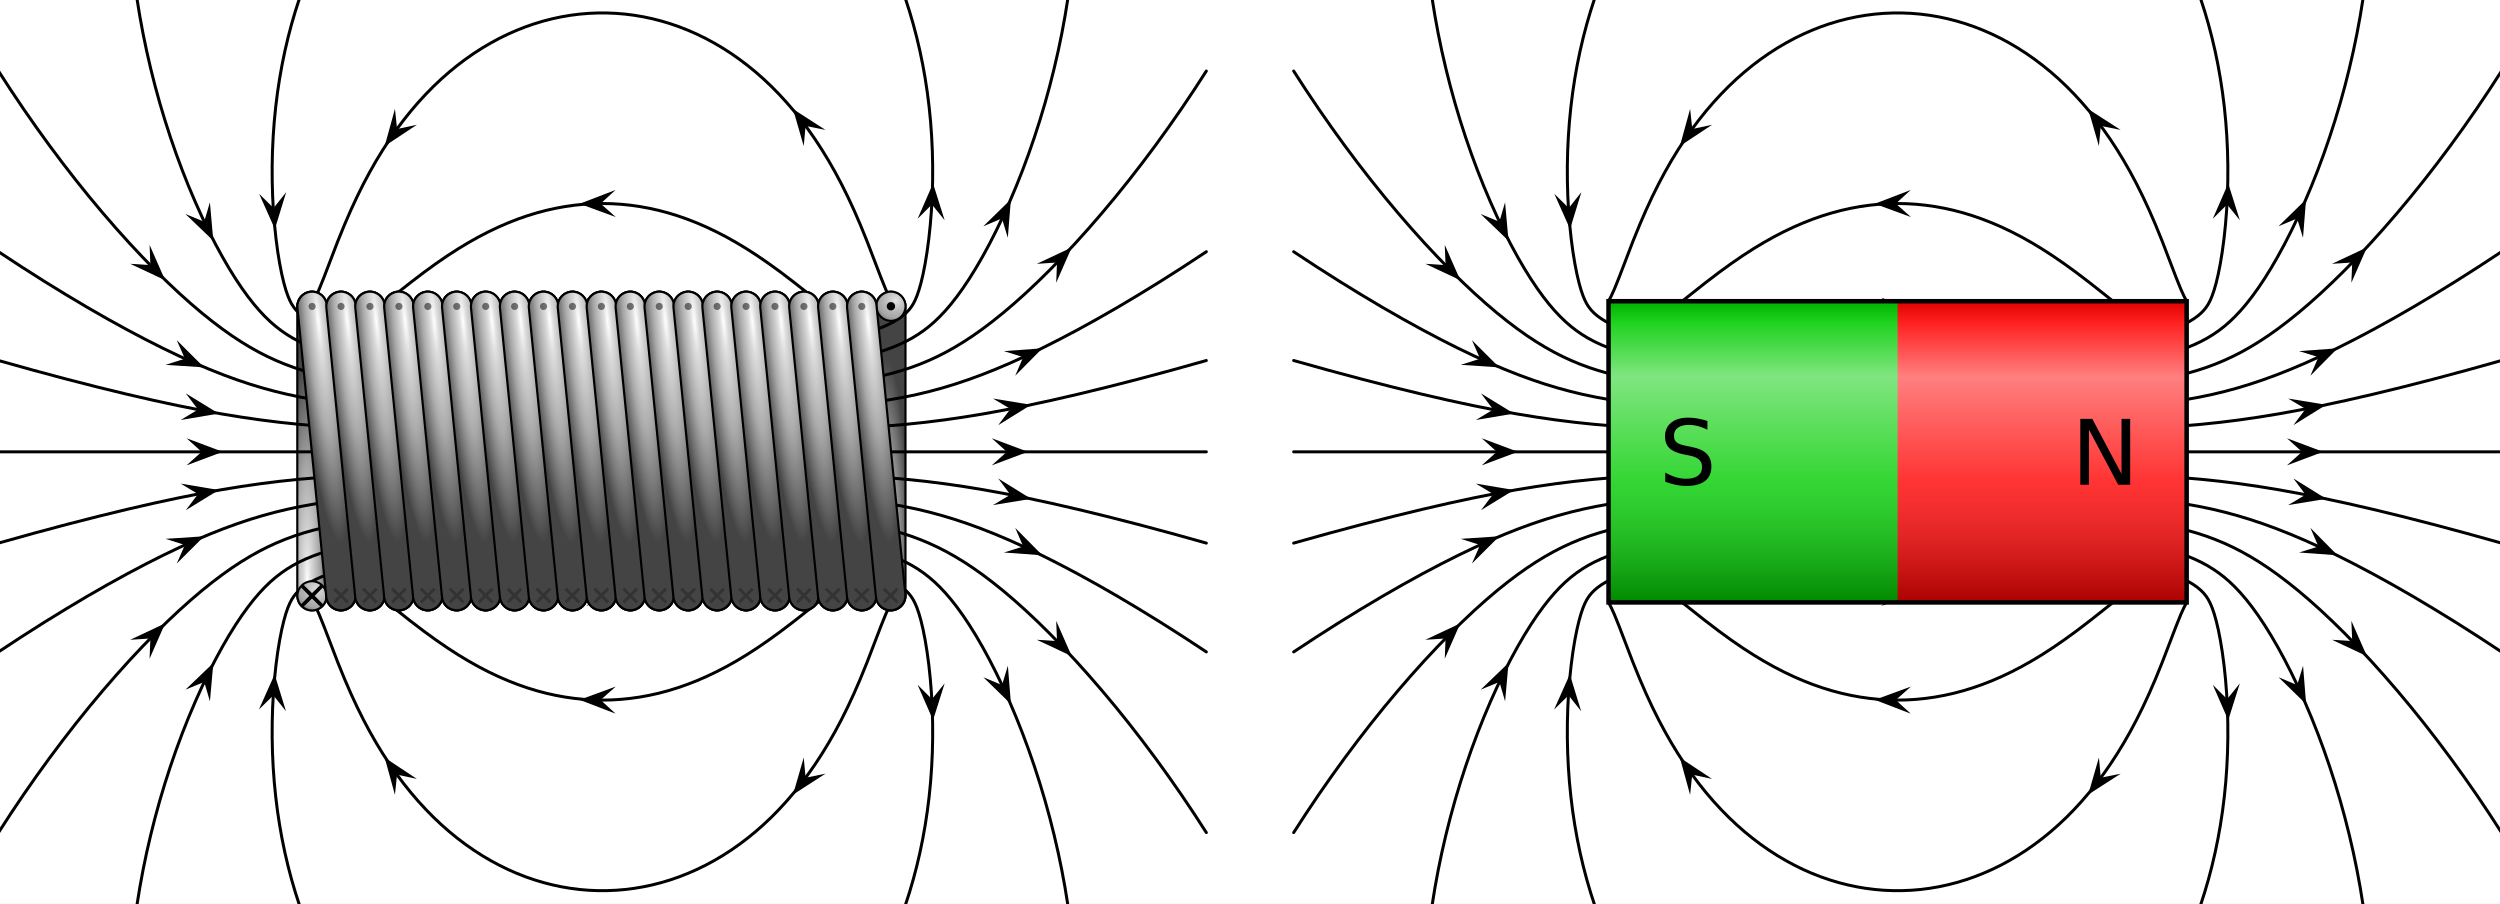
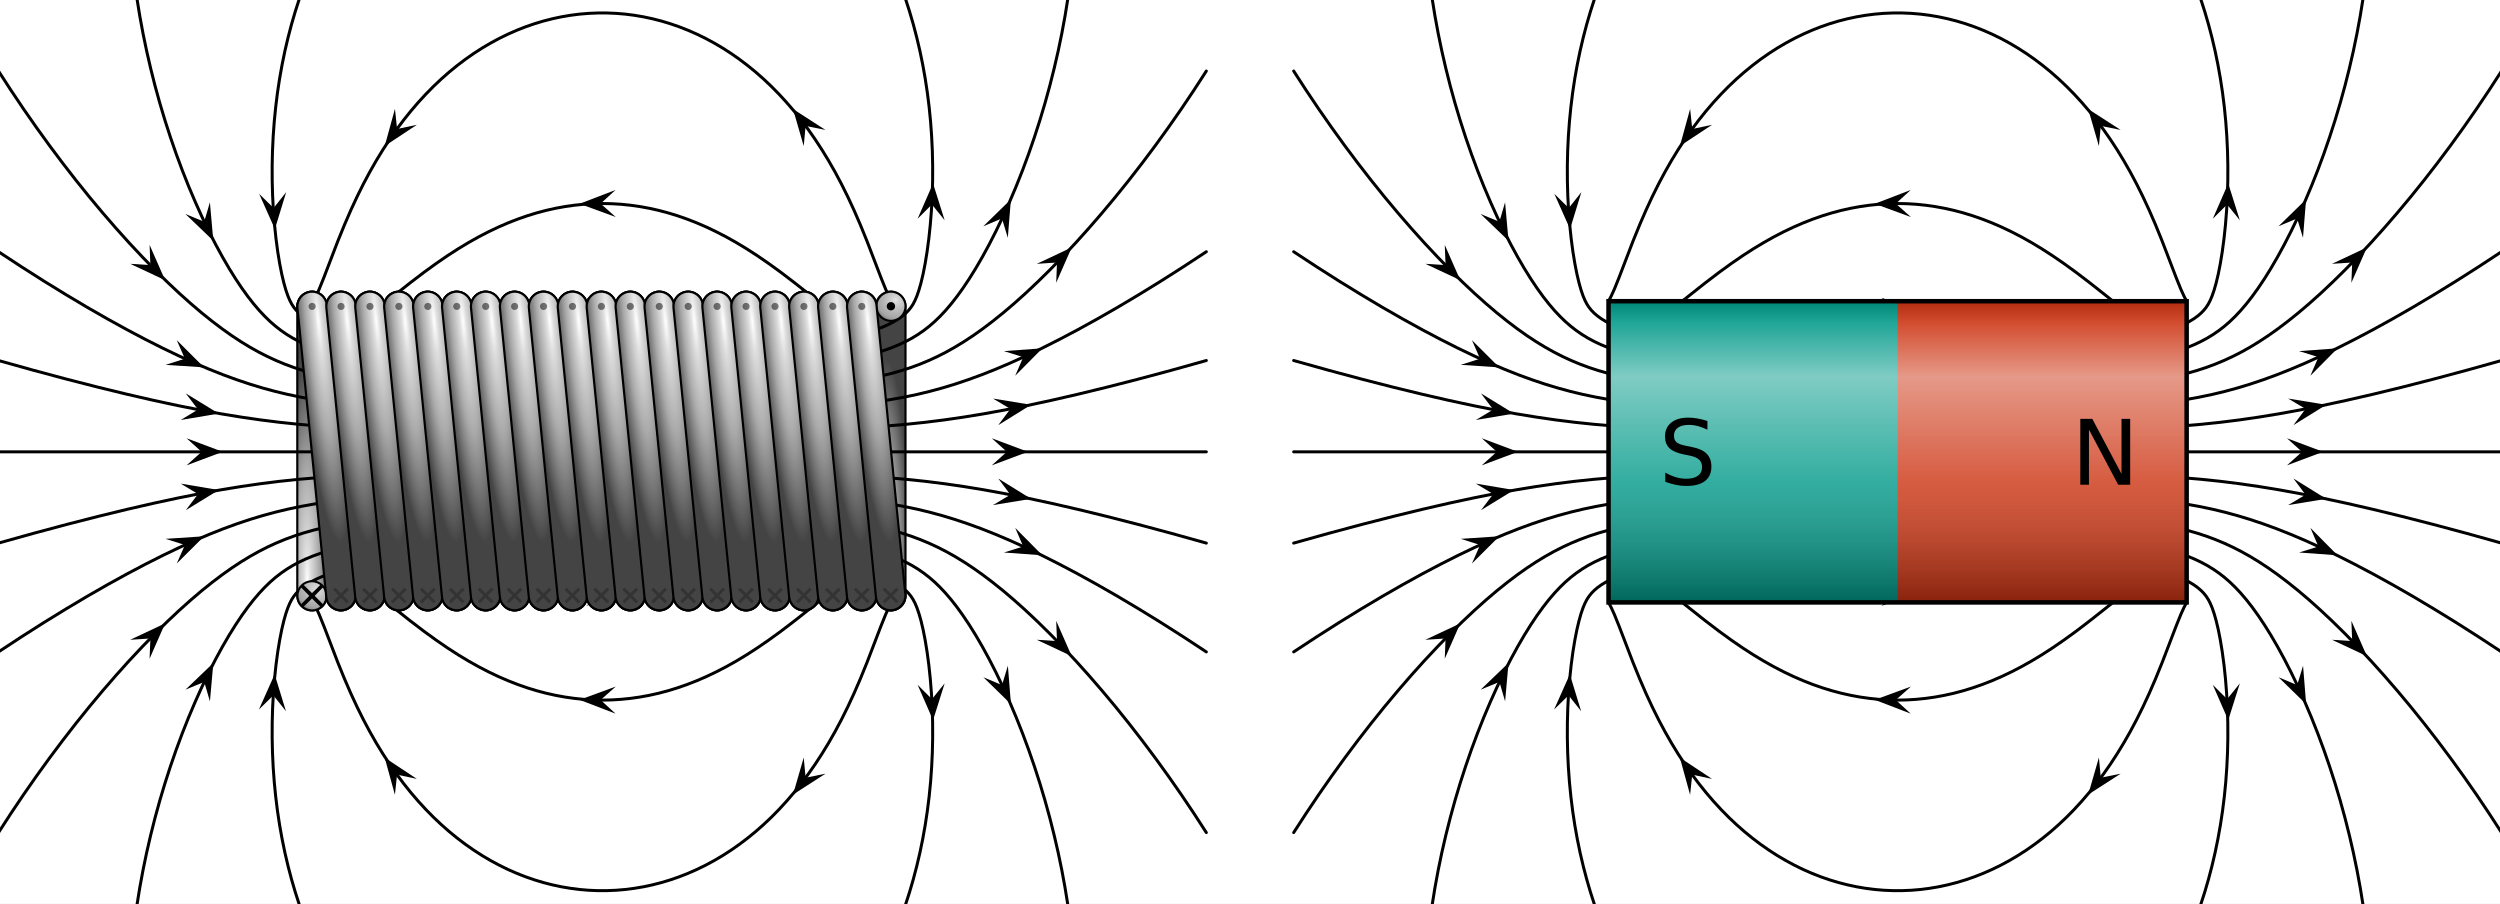
<svg xmlns="http://www.w3.org/2000/svg" xmlns:xlink="http://www.w3.org/1999/xlink" width="1660" height="600" version="1.1" id="svg170">
  <defs id="defs1">
    <path id="reuse-0" stroke-width=".478" d="M373.843-175.877l1.57 1.285-3.426 4.185 4.185 3.425-1.284 1.57-4.186-3.426-3.425 4.185-1.57-1.284 3.426-4.185-4.185-3.426 1.284-1.57 4.186 3.426z" opacity=".5" />
  </defs>
  <defs id="defs40">
    <radialGradient id="e" cx=".65" cy=".7" r=".75">
      <stop offset="0" stop-color="#fff" stop-opacity=".7" id="stop1" />
      <stop offset=".1" stop-color="#fff" stop-opacity=".5" id="stop2" />
      <stop offset=".6" stop-color="#fff" stop-opacity="0" id="stop3" />
      <stop offset=".6" stop-opacity="0" id="stop4" />
      <stop offset=".75" stop-opacity=".05" id="stop5" />
      <stop offset=".85" stop-opacity=".15" id="stop6" />
      <stop offset="1" stop-opacity=".5" id="stop7" />
    </radialGradient>
    <radialGradient id="f" cx=".65" cy=".7" r=".75">
      <stop offset="0" stop-color="#fff" stop-opacity=".7" id="stop8" />
      <stop offset=".1" stop-color="#fff" stop-opacity=".5" id="stop9" />
      <stop offset=".6" stop-color="#fff" stop-opacity="0" id="stop10" />
      <stop offset=".6" stop-opacity="0" id="stop11" />
      <stop offset=".75" stop-opacity=".05" id="stop12" />
      <stop offset=".85" stop-opacity=".15" id="stop13" />
      <stop offset="1" stop-opacity=".5" id="stop14" />
    </radialGradient>
    <radialGradient id="g" cx="11.94" cy="15.92" r="59.699" fx="11.94" fy="15.92" gradientTransform="matrix(.26425 0 0 2.47776 370.56 -26.917)" gradientUnits="userSpaceOnUse">
      <stop offset="0" stop-color="#fff" id="stop15" />
      <stop offset=".15" stop-color="#ddd" id="stop16" />
      <stop offset=".5" stop-color="#aaa" id="stop17" />
      <stop offset="1" stop-color="#444" id="stop18" />
    </radialGradient>
    <radialGradient id="d" cx="11.94" cy="15.92" r="59.699" fx="11.94" fy="15.92" gradientTransform="matrix(.26425 0 0 2.47776 370.56 -26.917)" gradientUnits="userSpaceOnUse">
      <stop offset="0" stop-color="#fff" id="stop19" />
      <stop offset=".15" stop-color="#ddd" id="stop20" />
      <stop offset=".5" stop-color="#aaa" id="stop21" />
      <stop offset="1" stop-color="#444" id="stop22" />
    </radialGradient>
    <radialGradient id="h" cx="11.94" cy="15.92" r="59.699" fx="11.94" fy="15.92" gradientTransform="matrix(.26425 0 0 2.47776 370.56 -26.917)" gradientUnits="userSpaceOnUse" xlink:href="#d" />
    <radialGradient id="l" cx="4.5" cy="6" r="22.5" fx="4.5" fy="6" gradientUnits="userSpaceOnUse" xlink:href="#e" />
    <radialGradient id="n" cx="4.5" cy="6" r="22.5" fx="4.5" fy="6" gradientUnits="userSpaceOnUse" xlink:href="#f" />
    <radialGradient id="p" cx="11.94" cy="15.92" r="59.699" fx="11.94" fy="15.92" gradientTransform="matrix(.26425 0 0 2.47776 370.56 -26.917)" gradientUnits="userSpaceOnUse" xlink:href="#g" />
    <linearGradient id="a" x1="0" x2="0" y1="-.55" y2=".55" gradientUnits="userSpaceOnUse">
      <stop offset="0" stop-color="#ac7d6b" id="stop23" />
      <stop offset=".15" stop-color="#220e0b" id="stop24" />
      <stop offset=".35" stop-color="#8a634f" id="stop25" />
      <stop offset=".6" stop-color="#fff" id="stop26" />
      <stop offset=".8" stop-color="#8a634f" id="stop27" />
      <stop offset=".9" stop-color="#371f18" id="stop28" />
      <stop offset="1" stop-color="#a37e6b" id="stop29" />
    </linearGradient>
    <linearGradient id="b" x1="-.05" x2=".05" y1="0" y2="0" gradientUnits="userSpaceOnUse">
      <stop offset="0" stop-color="#ad7d63" stop-opacity=".9" id="stop30" />
      <stop offset=".48" stop-color="#ad8169" stop-opacity=".31" id="stop31" />
      <stop offset=".65" stop-color="#8f6050" stop-opacity=".14" id="stop32" />
      <stop offset=".83" stop-color="#844038" stop-opacity=".42" id="stop33" />
      <stop offset="1" stop-color="#2d1412" id="stop34" />
    </linearGradient>
    <linearGradient id="r" x1="0" x2="0" y1="-100" y2="100" gradientTransform="translate(0 -6)" gradientUnits="userSpaceOnUse">
      <stop offset="0" stop-opacity=".125" id="stop35" />
      <stop offset=".07" stop-color="#fff" stop-opacity=".125" id="stop36" />
      <stop offset=".25" stop-color="#fff" stop-opacity=".5" id="stop37" />
      <stop offset=".6" stop-color="#fff" stop-opacity=".2" id="stop38" />
      <stop offset="1" stop-opacity=".33" id="stop39" />
    </linearGradient>
    <path id="j" fill="#000" stroke="none" d="M.3 0l-2.5 2.25L3.8 0l-6-2.25z" transform="scale(.02)" />
    <g id="c">
      <path fill="url(#a)" d="M-.05.5v-1a.05.05 0 11.1 0v1a.05.05 0 11-.1 0z" id="path39" />
      <path fill="url(#b)" stroke="#000" stroke-width=".01" d="M-.05.5v-1a.05.05 0 11.1 0v1a.05.05 0 11-.1 0z" id="path40" />
    </g>
  </defs>
  <path fill="#fff" d="M0 0v600h1660V0H860z" id="path41" />
  <g id="g62">
    <g id="i" display="inline" transform="matrix(-1 0 0 1 577.758 373.731)">
      <path fill="url(#h)" stroke="#000" stroke-width="1.434" d="M360.76 21.775v-192.04c.006-5.408 4.392-9.79 9.8-9.79s9.794 4.382 9.8 9.79v192.04c-.006 5.408-4.392 9.79-9.8 9.79s-9.794-4.382-9.8-9.79z" id="path42" />
      <circle cx="370.56" cy="22.663" r="2.39" stroke-width=".478" opacity=".5" id="circle42" />
      <use stroke-width=".478" opacity=".5" xlink:href="#reuse-0" id="use42" />
    </g>
    <use width="100%" height="100%" transform="translate(19.212)" xlink:href="#i" id="use43" />
    <use width="100%" height="100%" transform="translate(38.425)" xlink:href="#i" id="use44" />
    <use width="100%" height="100%" transform="translate(57.637)" xlink:href="#i" id="use45" />
    <use width="100%" height="100%" transform="translate(76.85)" xlink:href="#i" id="use46" />
    <use width="100%" height="100%" transform="translate(96.062)" xlink:href="#i" id="use47" />
    <use width="100%" height="100%" transform="translate(115.274)" xlink:href="#i" id="use48" />
    <use width="100%" height="100%" transform="translate(134.487)" xlink:href="#i" id="use49" />
    <use width="100%" height="100%" transform="translate(153.699)" xlink:href="#i" id="use50" />
    <use width="100%" height="100%" transform="translate(172.911)" xlink:href="#i" id="use51" />
    <use width="100%" height="100%" transform="translate(192.124)" xlink:href="#i" id="use52" />
    <use width="100%" height="100%" transform="translate(211.336)" xlink:href="#i" id="use53" />
    <use width="100%" height="100%" transform="translate(230.548)" xlink:href="#i" id="use54" />
    <use width="100%" height="100%" transform="translate(249.76)" xlink:href="#i" id="use55" />
    <use width="100%" height="100%" transform="translate(268.973)" xlink:href="#i" id="use56" />
    <use width="100%" height="100%" transform="translate(288.185)" xlink:href="#i" id="use57" />
    <use width="100%" height="100%" transform="translate(307.398)" xlink:href="#i" id="use58" />
    <use width="100%" height="100%" transform="translate(326.61)" xlink:href="#i" id="use59" />
    <use width="100%" height="100%" transform="translate(345.822)" xlink:href="#i" id="use60" />
    <use width="100%" height="100%" transform="translate(365.035)" xlink:href="#i" id="use61" />
    <use width="100%" height="100%" transform="translate(384.247)" xlink:href="#i" id="use62" />
  </g>
  <g id="g106">
    <g id="k" fill="none" stroke="#000" stroke-linecap="round" stroke-linejoin="round">
      <path stroke-width="2" d="M400 393.33l23.16.11 21.8.33 19.68.5 17.4.66 15.31.79 13.51.91 11.96 1.02 10.67 1.13 9.57 1.22-15.18 12.01-9.3 7.1-8.14 5.9-7.53 5.17-7.15 4.62-6.91 4.17-6.73 3.77-6.61 3.42-6.5 3.09-6.44 2.79-6.37 2.48-6.33 2.21-6.3 1.93-6.27 1.66-6.24 1.39-6.24 1.14-6.21.88-6.21.63-6.21.38-6.19.12-6.2-.12-6.21-.38-6.2-.63-6.22-.88-6.23-1.14-6.25-1.39-6.26-1.66-6.3-1.93-6.33-2.21-6.38-2.49-6.43-2.78-6.51-3.09-6.6-3.42-6.73-3.78-6.91-4.16-7.16-4.62-7.52-5.17-8.14-5.9-9.31-7.1L256.94 400l9.57-1.22 10.67-1.13 11.94-1.02 13.47-.9 15.31-.8 17.4-.66 19.69-.5 21.82-.32z" id="path62" />
      <use width="100%" height="100%" stroke-width=".02" transform="scale(200 -200) rotate(-.11 -1023.427 -1037.76)" xlink:href="#j" id="use63" />
      <use width="100%" height="100%" stroke-width=".02" transform="scale(-200 200) rotate(-.45 294.9 255.809)" xlink:href="#j" id="use64" />
      <path stroke-width="2" d="M400 380l24.89.12 23.11.34 20.45.54 17.76.69 15.39.82 13.39.94 11.73 1.06 10.34 1.16 9.17 1.26 8.16 1.36 7.29 1.44 6.53 1.53 5.83 1.6 5.22 1.68 4.66 1.74 4.18 1.8 3.83 1.92-1.76 3.37-2.13 4.69-3.1 7.69-9.21 24.02-4.5 11.06-4.21 9.7-4.15 8.93-4.17 8.39-4.23 7.95-4.31 7.55-4.4 7.21-4.49 6.89-4.6 6.57-4.7 6.28-4.8 6-4.9 5.71-4.99 5.44-5.09 5.18-5.19 4.9-5.27 4.64-5.36 4.37-5.43 4.11-5.51 3.86-5.59 3.59-5.64 3.33-5.71 3.08-5.77 2.81-5.82 2.56-5.86 2.3-5.91 2.05-5.94 1.79-5.98 1.53-6 1.28-6.02 1.02-6.04.77-6.05.51-6.07.25h-6.06l-6.06-.25-6.05-.51-6.04-.77-6.03-1.02-6-1.28-5.97-1.53-5.95-1.79-5.9-2.04-5.87-2.31-5.82-2.55-5.76-2.82-5.71-3.08-5.65-3.33-5.58-3.59-5.51-3.85-5.44-4.11-5.35-4.38-5.28-4.64-5.18-4.9-5.09-5.17-5-5.44-4.9-5.72-4.8-5.99-4.7-6.28-4.59-6.58-4.5-6.88-4.4-7.21-4.31-7.56-4.23-7.94-4.17-8.39-4.15-8.94-4.2-9.69-4.51-11.07-9.22-24.05-3.09-7.66-2.13-4.69-1.76-3.37 3.83-1.91 4.17-1.81 4.66-1.74 5.21-1.67 5.83-1.61 6.51-1.52 7.3-1.45 8.17-1.35 9.15-1.26 10.32-1.16 11.72-1.06 13.41-.95 15.39-.82 17.77-.69 20.46-.54 23.12-.34z" id="path64" />
      <use width="100%" height="100%" stroke-width=".02" transform="scale(200 -200) rotate(-.11 -988.685 -1037.726)" xlink:href="#j" id="use65" />
      <use width="100%" height="100%" stroke-width=".02" transform="scale(-200 200) rotate(53.33 -3.905 -1.378)" xlink:href="#j" id="use66" />
      <use width="100%" height="100%" stroke-width=".02" transform="scale(-200 200) rotate(-54.05 1.865 2.584)" xlink:href="#j" id="use67" />
      <path stroke-width="2" d="M198.84 601l-2.73-8.46-2.52-8.62-2.31-8.79-2.1-8.95-1.87-9.1-1.65-9.24-1.42-9.38-1.18-9.52-.95-9.62-.71-9.74-.47-9.82-.22-9.88.03-9.9.27-9.88.52-9.78.76-9.56.97-9.22 1.15-8.67 1.3-7.91 1.37-6.96 1.39-5.84 1.35-4.77 1.32-3.81 1.28-3.04 1.3-2.49 1.39-2.13 1.57-1.96 1.83-1.88 2.17-1.86 2.57-1.86 3.01-1.84 3.46-1.82 3.97-1.79 4.5-1.74 5.07-1.68 5.67-1.61 6.35-1.53 7.13-1.44 8-1.35 8.99-1.26 10.17-1.15 11.61-1.05 13.37-.93 15.49-.82 17.95-.68 21.11-.53 24.33-.35 26.57-.12 26.54.12 24.31.35 21.12.53 18.07.68 15.46.82 13.34.94 11.6 1.04 10.18 1.16 8.99 1.25 7.98 1.35 7.12 1.44 6.36 1.53 5.68 1.61 5.06 1.68 4.49 1.74 3.97 1.79 3.47 1.82 3.01 1.84 2.57 1.86 2.17 1.86 1.83 1.88 1.57 1.95 1.39 2.14 1.3 2.49 1.28 3.03 1.31 3.81 1.36 4.77 1.39 5.84 1.37 6.96 1.29 7.91 1.16 8.67.97 9.22.76 9.57.52 9.77.27 9.88.03 9.9-.22 9.88-.47 9.82-.7 9.74-.95 9.63-1.19 9.51-1.42 9.38-1.65 9.25-1.87 9.1-2.1 8.94-2.31 8.79-2.52 8.63-2.73 8.46" id="path67" />
      <use width="100%" height="100%" stroke-width=".02" transform="scale(200 -200) rotate(86.49 1.684 -.675)" xlink:href="#j" id="use68" />
      <use width="100%" height="100%" stroke-width=".02" transform="scale(200 -200) rotate(-.1 -1049.464 -1141.368)" xlink:href="#j" id="use69" />
      <use width="100%" height="100%" stroke-width=".02" transform="scale(200 -200) rotate(-86.95 .326 -2.789)" xlink:href="#j" id="use70" />
      <path stroke-width="2" d="M90.93 601l1.89-11.64 2.15-11.64 2.41-11.62 2.67-11.59 2.91-11.53 3.16-11.47 3.4-11.37 3.63-11.24 3.84-11.09 4.04-10.88 4.22-10.63 4.37-10.31 4.47-9.93 4.54-9.45 4.55-8.91 4.52-8.3 4.43-7.62 4.31-6.92 4.17-6.23 4-5.54 3.86-4.93 3.72-4.36 3.64-3.87 3.58-3.46 3.59-3.11 3.65-2.83 3.77-2.6 3.94-2.41 4.18-2.25 4.47-2.11 4.83-1.99 5.23-1.87 5.72-1.76 6.26-1.64 6.92-1.55 7.64-1.43 8.54-1.32 9.63-1.22 10.89-1.1 12.48-.99 14.52-.87 17.13-.75 20.23-.61 24.21-.45 27.94-.24h29.64l27.94.24 24.21.45 20.23.61 17.13.75 14.52.87 12.48.99 10.89 1.1 9.63 1.22 8.54 1.32 7.64 1.43 6.92 1.55 6.26 1.64 5.72 1.76 5.23 1.87 4.83 1.99 4.47 2.11 4.18 2.25 3.94 2.41 3.77 2.6 3.65 2.83 3.59 3.11 3.58 3.46 3.64 3.87 3.72 4.36 3.86 4.93 4 5.54 4.17 6.23 4.31 6.92 4.43 7.62 4.52 8.3 4.55 8.91 4.54 9.45 4.47 9.93 4.37 10.31 4.22 10.63 4.04 10.88 3.84 11.09 3.63 11.24 3.4 11.37 3.16 11.47 2.91 11.53 2.67 11.59 2.41 11.62 2.15 11.64 1.89 11.64" id="path70" />
      <use width="100%" height="100%" stroke-width=".02" transform="scale(200 -200) rotate(64.36 2.141 -.598)" xlink:href="#j" id="use71" />
      <use width="100%" height="100%" stroke-width=".02" transform="matrix(200 0 0 -200 398.093 353.37)" xlink:href="#j" id="use72" />
      <use width="100%" height="100%" stroke-width=".02" transform="scale(200 -200) rotate(-64.85 -.124 -3.751)" xlink:href="#j" id="use73" />
      <path stroke-width="2" d="M-1 552.83l8.2-12.65 8.37-12.46 8.52-12.22 8.65-11.98 8.77-11.71 8.85-11.41 8.9-11.06 8.92-10.68 8.88-10.25 8.79-9.78 8.66-9.24 8.45-8.67 8.2-8.06 7.91-7.44 7.59-6.79 7.25-6.17 6.93-5.56 6.62-5.01 6.34-4.5 6.12-4.03 5.95-3.63 5.83-3.27 5.78-2.95 5.8-2.68 5.88-2.44 6.02-2.23 6.26-2.04 6.57-1.87 6.97-1.71 7.48-1.58 8.12-1.43 8.9-1.31 9.91-1.19 11.14-1.07 12.73-.95 14.87-.83 17.53-.71 21.15-.57 25.76-.43 30.82-.24h33.22l30.82.24 25.76.43 21.15.57 17.53.71 14.87.83 12.73.95 11.14 1.07 9.91 1.19 8.9 1.31 8.12 1.43 7.48 1.58 6.97 1.71 6.57 1.87 6.26 2.04 6.02 2.23 5.88 2.44 5.8 2.68 5.78 2.95 5.83 3.27 5.95 3.63 6.12 4.03 6.34 4.5 6.62 5.01 6.93 5.56 7.25 6.17 7.59 6.79 7.91 7.44 8.2 8.06 8.45 8.67 8.66 9.24 8.79 9.78 8.88 10.25 8.92 10.68 8.9 11.06 8.85 11.41 8.77 11.71 8.65 11.98 8.52 12.22 8.37 12.46 8.2 12.65" id="path73" />
      <use width="100%" height="100%" stroke-width=".02" transform="scale(200 -200) rotate(45.73 2.766 -.475)" xlink:href="#j" id="use74" />
      <use width="100%" height="100%" stroke-width=".02" transform="matrix(200 0 0 -200 398.093 340.03)" xlink:href="#j" id="use75" />
      <use width="100%" height="100%" stroke-width=".02" transform="scale(200 -200) rotate(-45.73 -.766 -5.218)" xlink:href="#j" id="use76" />
      <path stroke-width="2" d="M-1 432.86l15.27-10.02 14.95-9.52 14.57-8.96 14.08-8.39 13.54-7.76 12.91-7.12 12.25-6.47 11.57-5.84 10.91-5.23 10.3-4.66 9.75-4.14 9.27-3.67 8.9-3.25 8.62-2.89 8.45-2.56 8.39-2.28 8.44-2.03 8.63-1.8 8.97-1.62 9.46-1.44 10.17-1.27 11.16-1.13 12.48-1 14.32-.86 16.73-.74 20.33-.61 25.42-.48 32.24-.33 38.92-.12 38.92.12 32.24.33 25.42.48 20.33.61 16.73.74 14.32.86 12.48 1 11.16 1.13 10.17 1.27 9.46 1.44 8.97 1.62 8.63 1.8 8.44 2.03 8.39 2.28 8.45 2.56 8.62 2.89 8.9 3.25 9.27 3.67 9.75 4.14 10.3 4.66 10.91 5.23 11.57 5.84 12.25 6.47 12.91 7.12 13.54 7.76 14.08 8.39 14.57 8.96 14.95 9.52L801 432.86" id="path76" />
      <use width="100%" height="100%" stroke-width=".02" transform="scale(200 -200) rotate(24.35 4.503 .504)" xlink:href="#j" id="use77" />
      <use width="100%" height="100%" stroke-width=".02" transform="scale(200 -200) rotate(-.07 -1335.96 -1630.035)" xlink:href="#j" id="use78" />
      <use width="100%" height="100%" stroke-width=".02" transform="scale(200 -200) rotate(-24.71 -2.44 -8.648)" xlink:href="#j" id="use79" />
      <path stroke-width="2" d="M-1 360.62l23.36-6.52 22.07-5.91 20.63-5.28 19.13-4.66 17.62-4.05 16.22-3.49 15.01-2.98 14-2.55 13.25-2.16 12.77-1.85 12.55-1.57 12.66-1.33 13.14-1.13 14.09-.96 15.65-.81 18.02-.67 21.96-.54 28.37-.42 38.75-.29 51.75-.12 51.75.12 38.75.29 28.37.42 21.96.54 18.02.67 15.65.81 14.09.96 13.14 1.13 12.66 1.33 12.55 1.57 12.77 1.85 13.25 2.16 14 2.55 15.01 2.98 16.22 3.49 17.62 4.05 19.13 4.66 20.63 5.28 22.07 5.91 23.36 6.52" id="path79" />
      <use width="100%" height="100%" stroke-width=".02" transform="scale(200 -200) rotate(10.96 8.88 2.575)" xlink:href="#j" id="use80" />
      <use width="100%" height="100%" stroke-width=".02" transform="scale(200 -200) rotate(-.05 -1794.31 -2281.688)" xlink:href="#j" id="use81" />
      <use width="100%" height="100%" stroke-width=".02" transform="scale(200 -200) rotate(-11.25 -6.658 -17.82)" xlink:href="#j" id="use82" />
      <path stroke-width="2" d="M-1 300h802" id="path82" />
      <use width="100%" height="100%" stroke-width=".02" transform="matrix(200 0 0 -200 132.67 300)" xlink:href="#j" id="use83" />
      <use width="100%" height="100%" stroke-width=".02" transform="matrix(200 0 0 -200 398.093 300)" xlink:href="#j" id="use84" />
      <use width="100%" height="100%" stroke-width=".02" transform="matrix(200 0 0 -200 667.33 300)" xlink:href="#j" id="use85" />
      <path stroke-width="2" d="M-1 239.38l23.36 6.52 22.07 5.91 20.63 5.28 19.13 4.66 17.62 4.05 16.22 3.49 15.01 2.98 14 2.55 13.25 2.16 12.77 1.85 12.55 1.57 12.66 1.33 13.14 1.13 14.09.96 15.65.81 18.02.67 21.96.54 28.37.42 38.75.29 51.75.12 51.75-.12 38.75-.29 28.37-.42 21.96-.54 18.02-.67 15.65-.81 14.09-.96 13.14-1.13 12.66-1.33 12.55-1.57 12.77-1.85 13.25-2.16 14-2.55 15.01-2.98 16.22-3.49 17.62-4.05 19.13-4.66 20.63-5.28 22.07-5.91 23.36-6.52" id="path85" />
      <use width="100%" height="100%" stroke-width=".02" transform="scale(200 -200) rotate(-10.96 -6.755 -4.075)" xlink:href="#j" id="use86" />
      <use width="100%" height="100%" stroke-width=".02" transform="scale(200 -200) rotate(.05 1643.435 2280.188)" xlink:href="#j" id="use87" />
      <use width="100%" height="100%" stroke-width=".02" transform="scale(200 -200) rotate(11.25 8.572 16.32)" xlink:href="#j" id="use88" />
      <path stroke-width="2" d="M-1 167.14l15.27 10.02 14.95 9.52 14.57 8.96 14.08 8.39 13.54 7.76 12.91 7.12 12.25 6.47 11.57 5.84 10.91 5.23 10.3 4.66 9.75 4.14 9.27 3.67 8.9 3.25 8.62 2.89 8.45 2.56 8.39 2.28 8.44 2.03 8.63 1.8 8.97 1.62 9.46 1.44 10.17 1.27 11.16 1.13 12.48 1 14.32.86 16.73.74 20.33.61 25.42.48 32.24.33 38.92.12 38.92-.12 32.24-.33 25.42-.48 20.33-.61 16.73-.74 14.32-.86 12.48-1 11.16-1.13 10.17-1.27 9.46-1.44 8.97-1.62 8.63-1.8 8.44-2.03 8.39-2.28 8.45-2.56 8.62-2.89 8.9-3.25 9.27-3.67 9.75-4.14 10.3-4.66 10.91-5.23 11.57-5.84 12.25-6.47 12.91-7.12 13.54-7.76 14.08-8.39 14.57-8.96 14.95-9.52L801 167.14" id="path88" />
      <use width="100%" height="100%" stroke-width=".02" transform="scale(200 -200) rotate(-24.35 -2.45 -2.004)" xlink:href="#j" id="use89" />
      <use width="100%" height="100%" stroke-width=".02" transform="scale(200 -200) rotate(.07 1119.573 1628.535)" xlink:href="#j" id="use90" />
      <use width="100%" height="100%" stroke-width=".02" transform="scale(200 -200) rotate(24.71 4.408 7.148)" xlink:href="#j" id="use91" />
      <path stroke-width="2" d="M-1 47.17l8.2 12.65 8.37 12.46 8.52 12.22 8.65 11.98 8.77 11.71 8.85 11.41 8.9 11.06 8.92 10.68 8.88 10.25 8.79 9.78 8.66 9.24 8.45 8.67 8.2 8.06 7.91 7.44 7.59 6.79 7.25 6.17 6.93 5.56 6.62 5.01 6.34 4.5 6.12 4.03 5.95 3.63 5.83 3.27 5.78 2.95 5.8 2.68 5.88 2.44 6.02 2.23 6.26 2.04 6.57 1.87 6.97 1.71 7.48 1.58 8.12 1.43 8.9 1.31 9.91 1.19 11.14 1.07 12.73.95 14.87.83 17.53.71 21.15.57 25.76.43 30.82.24h33.22l30.82-.24 25.76-.43 21.15-.57 17.53-.71 14.87-.83 12.73-.95 11.14-1.07 9.91-1.19 8.9-1.31 8.12-1.43 7.48-1.58 6.97-1.71 6.57-1.87 6.26-2.04 6.02-2.23 5.88-2.44 5.8-2.68 5.78-2.95 5.83-3.27 5.95-3.63 6.12-4.03 6.34-4.5 6.62-5.01 6.93-5.56 7.25-6.17 7.59-6.79 7.91-7.44 8.2-8.06 8.45-8.67 8.66-9.24 8.79-9.78 8.88-10.25 8.92-10.68 8.9-11.06 8.85-11.41 8.77-11.71 8.65-11.98 8.52-12.22 8.37-12.46 8.2-12.65" id="path91" />
      <use width="100%" height="100%" stroke-width=".02" transform="scale(200 -200) rotate(-45.73 -.791 -1.025)" xlink:href="#j" id="use92" />
      <use width="100%" height="100%" stroke-width=".02" transform="matrix(200 0 0 -200 398.093 259.97)" xlink:href="#j" id="use93" />
      <use width="100%" height="100%" stroke-width=".02" transform="scale(200 -200) rotate(45.73 2.791 3.718)" xlink:href="#j" id="use94" />
      <path stroke-width="2" d="M90.93-1l1.89 11.64 2.15 11.64 2.41 11.62 2.67 11.59 2.91 11.53 3.16 11.47 3.4 11.37 3.63 11.24 3.84 11.09 4.04 10.88 4.22 10.63 4.37 10.31 4.47 9.93 4.54 9.45 4.55 8.91 4.52 8.3 4.43 7.62 4.31 6.92 4.17 6.23 4 5.54 3.86 4.93 3.72 4.36 3.64 3.87 3.58 3.46 3.59 3.11 3.65 2.83 3.77 2.6 3.94 2.41 4.18 2.25 4.47 2.11 4.83 1.99 5.23 1.87 5.72 1.76 6.26 1.64 6.92 1.55 7.64 1.43 8.54 1.32 9.63 1.22 10.89 1.1 12.48.99 14.52.87 17.13.75 20.23.61 24.21.45 27.94.24h29.64l27.94-.24 24.21-.45 20.23-.61 17.13-.75 14.52-.87 12.48-.99 10.89-1.1 9.63-1.22 8.54-1.32 7.64-1.43 6.92-1.55 6.26-1.64 5.72-1.76 5.23-1.87 4.83-1.99 4.47-2.11 4.18-2.25 3.94-2.41 3.77-2.6 3.65-2.83 3.59-3.11 3.58-3.46 3.64-3.87 3.72-4.36 3.86-4.93 4-5.54 4.17-6.23 4.31-6.92 4.43-7.62 4.52-8.3 4.55-8.91 4.54-9.45 4.47-9.93 4.37-10.31 4.22-10.63 4.04-10.88 3.84-11.09 3.63-11.24 3.4-11.37 3.16-11.47 2.91-11.53 2.67-11.59 2.41-11.62 2.15-11.64L709.07-1" id="path94" />
      <use width="100%" height="100%" stroke-width=".02" transform="scale(200 -200) rotate(-64.36 -.243 -.902)" xlink:href="#j" id="use95" />
      <use width="100%" height="100%" stroke-width=".02" transform="matrix(200 0 0 -200 398.093 246.63)" xlink:href="#j" id="use96" />
      <use width="100%" height="100%" stroke-width=".02" transform="scale(200 -200) rotate(64.85 2.237 2.251)" xlink:href="#j" id="use97" />
      <path stroke-width="2" d="M198.84-1l-2.73 8.46-2.52 8.62-2.31 8.79-2.1 8.95-1.87 9.1-1.65 9.24-1.42 9.38-1.18 9.52-.95 9.62-.71 9.74-.47 9.82-.22 9.88.03 9.9.27 9.88.52 9.78.76 9.56.97 9.22 1.15 8.67 1.3 7.91 1.37 6.96 1.39 5.84 1.35 4.77 1.32 3.81 1.28 3.04 1.3 2.49 1.39 2.13 1.57 1.96 1.83 1.88 2.17 1.86 2.57 1.86 3.01 1.84 3.46 1.82 3.97 1.79 4.5 1.74 5.07 1.68 5.67 1.61 6.35 1.53 7.13 1.44 8 1.35 8.99 1.26 10.17 1.15 11.61 1.05 13.37.93 15.49.82 17.95.68 21.11.53 24.33.35 26.57.12 26.54-.12 24.31-.35 21.12-.53 18.07-.68 15.46-.82 13.34-.94 11.6-1.04 10.18-1.16 8.99-1.25 7.98-1.35 7.12-1.44 6.36-1.53 5.68-1.61 5.06-1.68 4.49-1.74 3.97-1.79 3.47-1.82 3.01-1.84 2.57-1.86 2.17-1.86 1.83-1.88 1.57-1.95 1.39-2.14 1.3-2.49 1.28-3.03 1.31-3.81 1.36-4.77 1.39-5.84 1.37-6.96 1.29-7.91 1.16-8.67.97-9.22.76-9.57.52-9.77.27-9.88.03-9.9-.22-9.88-.47-9.82-.7-9.74-.95-9.63-1.19-9.51-1.42-9.38-1.65-9.25-1.87-9.1-2.1-8.94-2.31-8.79-2.52-8.63L601.16-1" id="path97" />
      <use width="100%" height="100%" stroke-width=".02" transform="scale(200 -200) rotate(-86.49 .09 -.825)" xlink:href="#j" id="use98" />
      <use width="100%" height="100%" stroke-width=".02" transform="scale(200 -200) rotate(.1 669.407 1139.868)" xlink:href="#j" id="use99" />
      <use width="100%" height="100%" stroke-width=".02" transform="scale(200 -200) rotate(86.95 1.908 1.289)" xlink:href="#j" id="use100" />
      <path stroke-width="2" d="M400 220l24.89-.12 23.11-.34 20.45-.54 17.76-.69 15.39-.82 13.39-.94 11.73-1.06 10.34-1.16 9.17-1.26 8.16-1.36 7.29-1.44 6.53-1.53 5.83-1.6 5.22-1.68 4.66-1.74 4.18-1.8 3.83-1.92-1.76-3.37-2.13-4.69-3.1-7.69-9.21-24.02-4.5-11.06-4.21-9.7-4.15-8.93-4.17-8.39-4.23-7.95-4.31-7.55-4.4-7.21-4.49-6.89-4.6-6.57-4.7-6.28-4.8-6-4.9-5.71-4.99-5.44-5.1-5.18-5.18-4.9-5.27-4.64-5.36-4.37-5.43-4.11-5.51-3.86-5.59-3.59-5.64-3.33-5.71-3.08-5.77-2.81-5.82-2.56-5.86-2.3-5.91-2.05-5.94-1.79-5.98-1.53-6-1.28-6.02-1.02-6.04-.77-6.05-.51-6.07-.25h-6.06l-6.06.25-6.05.51-6.04.77-6.03 1.02-6 1.28-5.97 1.53-5.95 1.79-5.9 2.04-5.87 2.31-5.82 2.56-5.76 2.81-5.71 3.08-5.65 3.33-5.58 3.59-5.51 3.85-5.44 4.12-5.35 4.37-5.28 4.64-5.18 4.9-5.09 5.17-5 5.44-4.9 5.72-4.8 5.99-4.7 6.28-4.59 6.58-4.5 6.88-4.4 7.21-4.31 7.56-4.23 7.94-4.17 8.39-4.15 8.94-4.2 9.69-4.51 11.07-9.22 24.05-3.09 7.66-2.13 4.69-1.76 3.37 3.83 1.91 4.17 1.81 4.66 1.74 5.21 1.67 5.83 1.61 6.51 1.52 7.3 1.45 8.17 1.35 9.15 1.26 10.32 1.16 11.72 1.06 13.41.95 15.39.82 17.77.69 20.46.54 23.12.34z" id="path100" />
      <use width="100%" height="100%" stroke-width=".02" transform="scale(200 -200) rotate(.11 573.927 1036.226)" xlink:href="#j" id="use101" />
      <use width="100%" height="100%" stroke-width=".02" transform="scale(-200 200) rotate(-53.33 -.918 2.878)" xlink:href="#j" id="use102" />
      <use width="100%" height="100%" stroke-width=".02" transform="scale(-200 200) rotate(54.05 -1.076 -1.084)" xlink:href="#j" id="use103" />
      <path stroke-width="2" d="M400 206.67l23.16-.11 21.8-.33 19.67-.5 17.4-.66 15.31-.79 13.51-.91 11.96-1.02 10.68-1.13 9.57-1.22-15.18-12.01-9.3-7.1-8.14-5.9-7.53-5.17-7.15-4.62-6.91-4.17-6.73-3.77-6.61-3.42-6.5-3.09-6.44-2.79-6.37-2.48-6.33-2.21-6.3-1.93-6.26-1.66-6.25-1.39-6.24-1.14-6.21-.88-6.21-.63-6.21-.38-6.19-.12-6.2.12-6.21.38-6.2.63-6.22.88-6.23 1.14-6.25 1.39-6.26 1.66-6.3 1.93-6.33 2.21-6.38 2.49-6.43 2.78-6.51 3.09-6.6 3.42-6.73 3.78-6.91 4.16-7.16 4.62-7.52 5.17-8.14 5.9-9.31 7.1L256.94 200l9.57 1.22 10.67 1.13 11.94 1.02 13.47.9 15.31.8 17.4.66 19.69.5 21.82.32z" id="path103" />
      <use width="100%" height="100%" stroke-width=".02" transform="scale(200 -200) rotate(.11 539.185 1036.26)" xlink:href="#j" id="use104" />
      <use width="100%" height="100%" stroke-width=".02" transform="scale(-200 200) rotate(.45 -87.07 -254.309)" xlink:href="#j" id="use105" />
    </g>
    <use width="100%" height="100%" transform="translate(860)" xlink:href="#k" id="use106" />
  </g>
  <g id="g147">
    <g id="m" display="inline" transform="matrix(.69289 0 0 -.69289 207.162 203.353)">
      <circle r="14" fill="#b0b0b0" id="circle106" />
      <circle r="14" fill="url(#l)" stroke="#000" stroke-width="2" id="circle107" />
      <circle r="4" id="circle108" />
    </g>
    <use width="100%" height="100%" transform="translate(19.22)" xlink:href="#m" id="use108" />
    <use width="100%" height="100%" transform="translate(38.44)" xlink:href="#m" id="use109" />
    <use width="100%" height="100%" transform="translate(57.661)" xlink:href="#m" id="use110" />
    <use width="100%" height="100%" transform="translate(76.881)" xlink:href="#m" id="use111" />
    <use width="100%" height="100%" transform="translate(96.102)" xlink:href="#m" id="use112" />
    <use width="100%" height="100%" transform="translate(115.322)" xlink:href="#m" id="use113" />
    <use width="100%" height="100%" transform="translate(134.542)" xlink:href="#m" id="use114" />
    <use width="100%" height="100%" transform="translate(153.763)" xlink:href="#m" id="use115" />
    <use width="100%" height="100%" transform="translate(172.983)" xlink:href="#m" id="use116" />
    <use width="100%" height="100%" transform="translate(192.203)" xlink:href="#m" id="use117" />
    <use width="100%" height="100%" transform="translate(211.424)" xlink:href="#m" id="use118" />
    <use width="100%" height="100%" transform="translate(230.644)" xlink:href="#m" id="use119" />
    <use width="100%" height="100%" transform="translate(249.864)" xlink:href="#m" id="use120" />
    <use width="100%" height="100%" transform="translate(269.085)" xlink:href="#m" id="use121" />
    <use width="100%" height="100%" transform="translate(288.305)" xlink:href="#m" id="use122" />
    <use width="100%" height="100%" transform="translate(307.525)" xlink:href="#m" id="use123" />
    <use width="100%" height="100%" transform="translate(326.746)" xlink:href="#m" id="use124" />
    <use width="100%" height="100%" transform="translate(345.966)" xlink:href="#m" id="use125" />
    <use width="100%" height="100%" transform="translate(365.186)" xlink:href="#m" id="use126" />
    <use width="100%" height="100%" transform="translate(384.407)" xlink:href="#m" id="use127" />
    <g id="o" display="inline" transform="matrix(.6929 0 0 -.6929 207.162 395.636)">
      <circle r="14" fill="#b0b0b0" id="circle127" />
      <circle r="14" fill="url(#n)" stroke="#000" stroke-width="2" id="circle128" />
      <path d="M8.6-11L11-8.6 2.6 0 11 8.6 8.6 11 0 2.6-8.6 11-11 8.6-2.6 0-11-8.6l2.4-2.4L0-2.6z" id="path128" />
    </g>
    <use width="100%" height="100%" transform="translate(19.22)" xlink:href="#o" id="use128" />
    <use width="100%" height="100%" transform="translate(38.441)" xlink:href="#o" id="use129" />
    <use width="100%" height="100%" transform="translate(57.662)" xlink:href="#o" id="use130" />
    <use width="100%" height="100%" transform="translate(76.883)" xlink:href="#o" id="use131" />
    <use width="100%" height="100%" transform="translate(96.103)" xlink:href="#o" id="use132" />
    <use width="100%" height="100%" transform="translate(115.324)" xlink:href="#o" id="use133" />
    <use width="100%" height="100%" transform="translate(134.545)" xlink:href="#o" id="use134" />
    <use width="100%" height="100%" transform="translate(153.765)" xlink:href="#o" id="use135" />
    <use width="100%" height="100%" transform="translate(172.986)" xlink:href="#o" id="use136" />
    <use width="100%" height="100%" transform="translate(192.207)" xlink:href="#o" id="use137" />
    <use width="100%" height="100%" transform="translate(211.427)" xlink:href="#o" id="use138" />
    <use width="100%" height="100%" transform="translate(230.648)" xlink:href="#o" id="use139" />
    <use width="100%" height="100%" transform="translate(249.869)" xlink:href="#o" id="use140" />
    <use width="100%" height="100%" transform="translate(269.09)" xlink:href="#o" id="use141" />
    <use width="100%" height="100%" transform="translate(288.31)" xlink:href="#o" id="use142" />
    <use width="100%" height="100%" transform="translate(307.53)" xlink:href="#o" id="use143" />
    <use width="100%" height="100%" transform="translate(326.751)" xlink:href="#o" id="use144" />
    <use width="100%" height="100%" transform="translate(345.972)" xlink:href="#o" id="use145" />
    <use width="100%" height="100%" transform="translate(365.193)" xlink:href="#o" id="use146" />
    <use width="100%" height="100%" transform="translate(384.413)" xlink:href="#o" id="use147" />
  </g>
  <g id="g167">
    <g id="q" display="inline" transform="scale(1 -1) rotate(5.7 2560.027 -1730.676)">
      <path fill="url(#p)" stroke="#000" stroke-width="1.434" d="M360.76 22.663v-192.928c.006-5.408 4.392-9.79 9.8-9.79s9.794 4.382 9.8 9.79V22.663c-.006 5.408-4.392 9.789-9.8 9.789s-9.794-4.381-9.8-9.79z" id="path147" />
      <circle cx="370.56" cy="22.663" r="2.39" stroke-width=".478" opacity=".5" id="circle147" />
      <use stroke-width=".478" opacity=".5" xlink:href="#reuse-0" id="use148" />
    </g>
    <use width="100%" height="100%" transform="translate(19.209)" xlink:href="#q" id="use149" />
    <use width="100%" height="100%" transform="translate(38.418)" xlink:href="#q" id="use150" />
    <use width="100%" height="100%" transform="translate(57.627)" xlink:href="#q" id="use151" />
    <use width="100%" height="100%" transform="translate(76.835)" xlink:href="#q" id="use152" />
    <use width="100%" height="100%" transform="translate(96.044)" xlink:href="#q" id="use153" />
    <use width="100%" height="100%" transform="translate(115.253)" xlink:href="#q" id="use154" />
    <use width="100%" height="100%" transform="translate(134.462)" xlink:href="#q" id="use155" />
    <use width="100%" height="100%" transform="translate(153.67)" xlink:href="#q" id="use156" />
    <use width="100%" height="100%" transform="translate(172.88)" xlink:href="#q" id="use157" />
    <use width="100%" height="100%" transform="translate(192.089)" xlink:href="#q" id="use158" />
    <use width="100%" height="100%" transform="translate(211.297)" xlink:href="#q" id="use159" />
    <use width="100%" height="100%" transform="translate(230.506)" xlink:href="#q" id="use160" />
    <use width="100%" height="100%" transform="translate(249.715)" xlink:href="#q" id="use161" />
    <use width="100%" height="100%" transform="translate(268.924)" xlink:href="#q" id="use162" />
    <use width="100%" height="100%" transform="translate(288.133)" xlink:href="#q" id="use163" />
    <use width="100%" height="100%" transform="translate(307.342)" xlink:href="#q" id="use164" />
    <use width="100%" height="100%" transform="translate(326.55)" xlink:href="#q" id="use165" />
    <use width="100%" height="100%" transform="translate(345.76)" xlink:href="#q" id="use166" />
    <use width="100%" height="100%" transform="translate(364.968)" xlink:href="#q" id="use167" />
  </g>
  <g stroke="#000" id="g169">
-     <path fill="#0c0" stroke="none" d="M1068.07 200h383.86v200h-383.86z" id="path167" />
-     <path fill="red" stroke="none" d="M1260 200h191.93v200H1260z" id="path168" />
+     <path fill="#0c0" stroke="none" d="M1068.07 200h383.86v200h-383.86z" id="path167" style="fill:#009988" />
+     <path fill="red" stroke="none" d="M1260 200h191.93v200H1260z" id="path168" style="fill:#cc3311" />
    <path fill="url(#r)" stroke-width="3" d="M-295.32-106.169H88.54v200h-383.86z" transform="translate(1363.39 306.17)" id="path169" />
  </g>
  <text x="1120.658" y="321.841" stroke-width=".5" font-family="Bitstream Vera Sans" font-size="60" text-anchor="middle" id="text169">
    S
  </text>
  <text x="1397.877" y="321.87" stroke-width=".5" font-family="Bitstream Vera Sans" font-size="60" text-anchor="middle" id="text170">
    N
  </text>
</svg>
